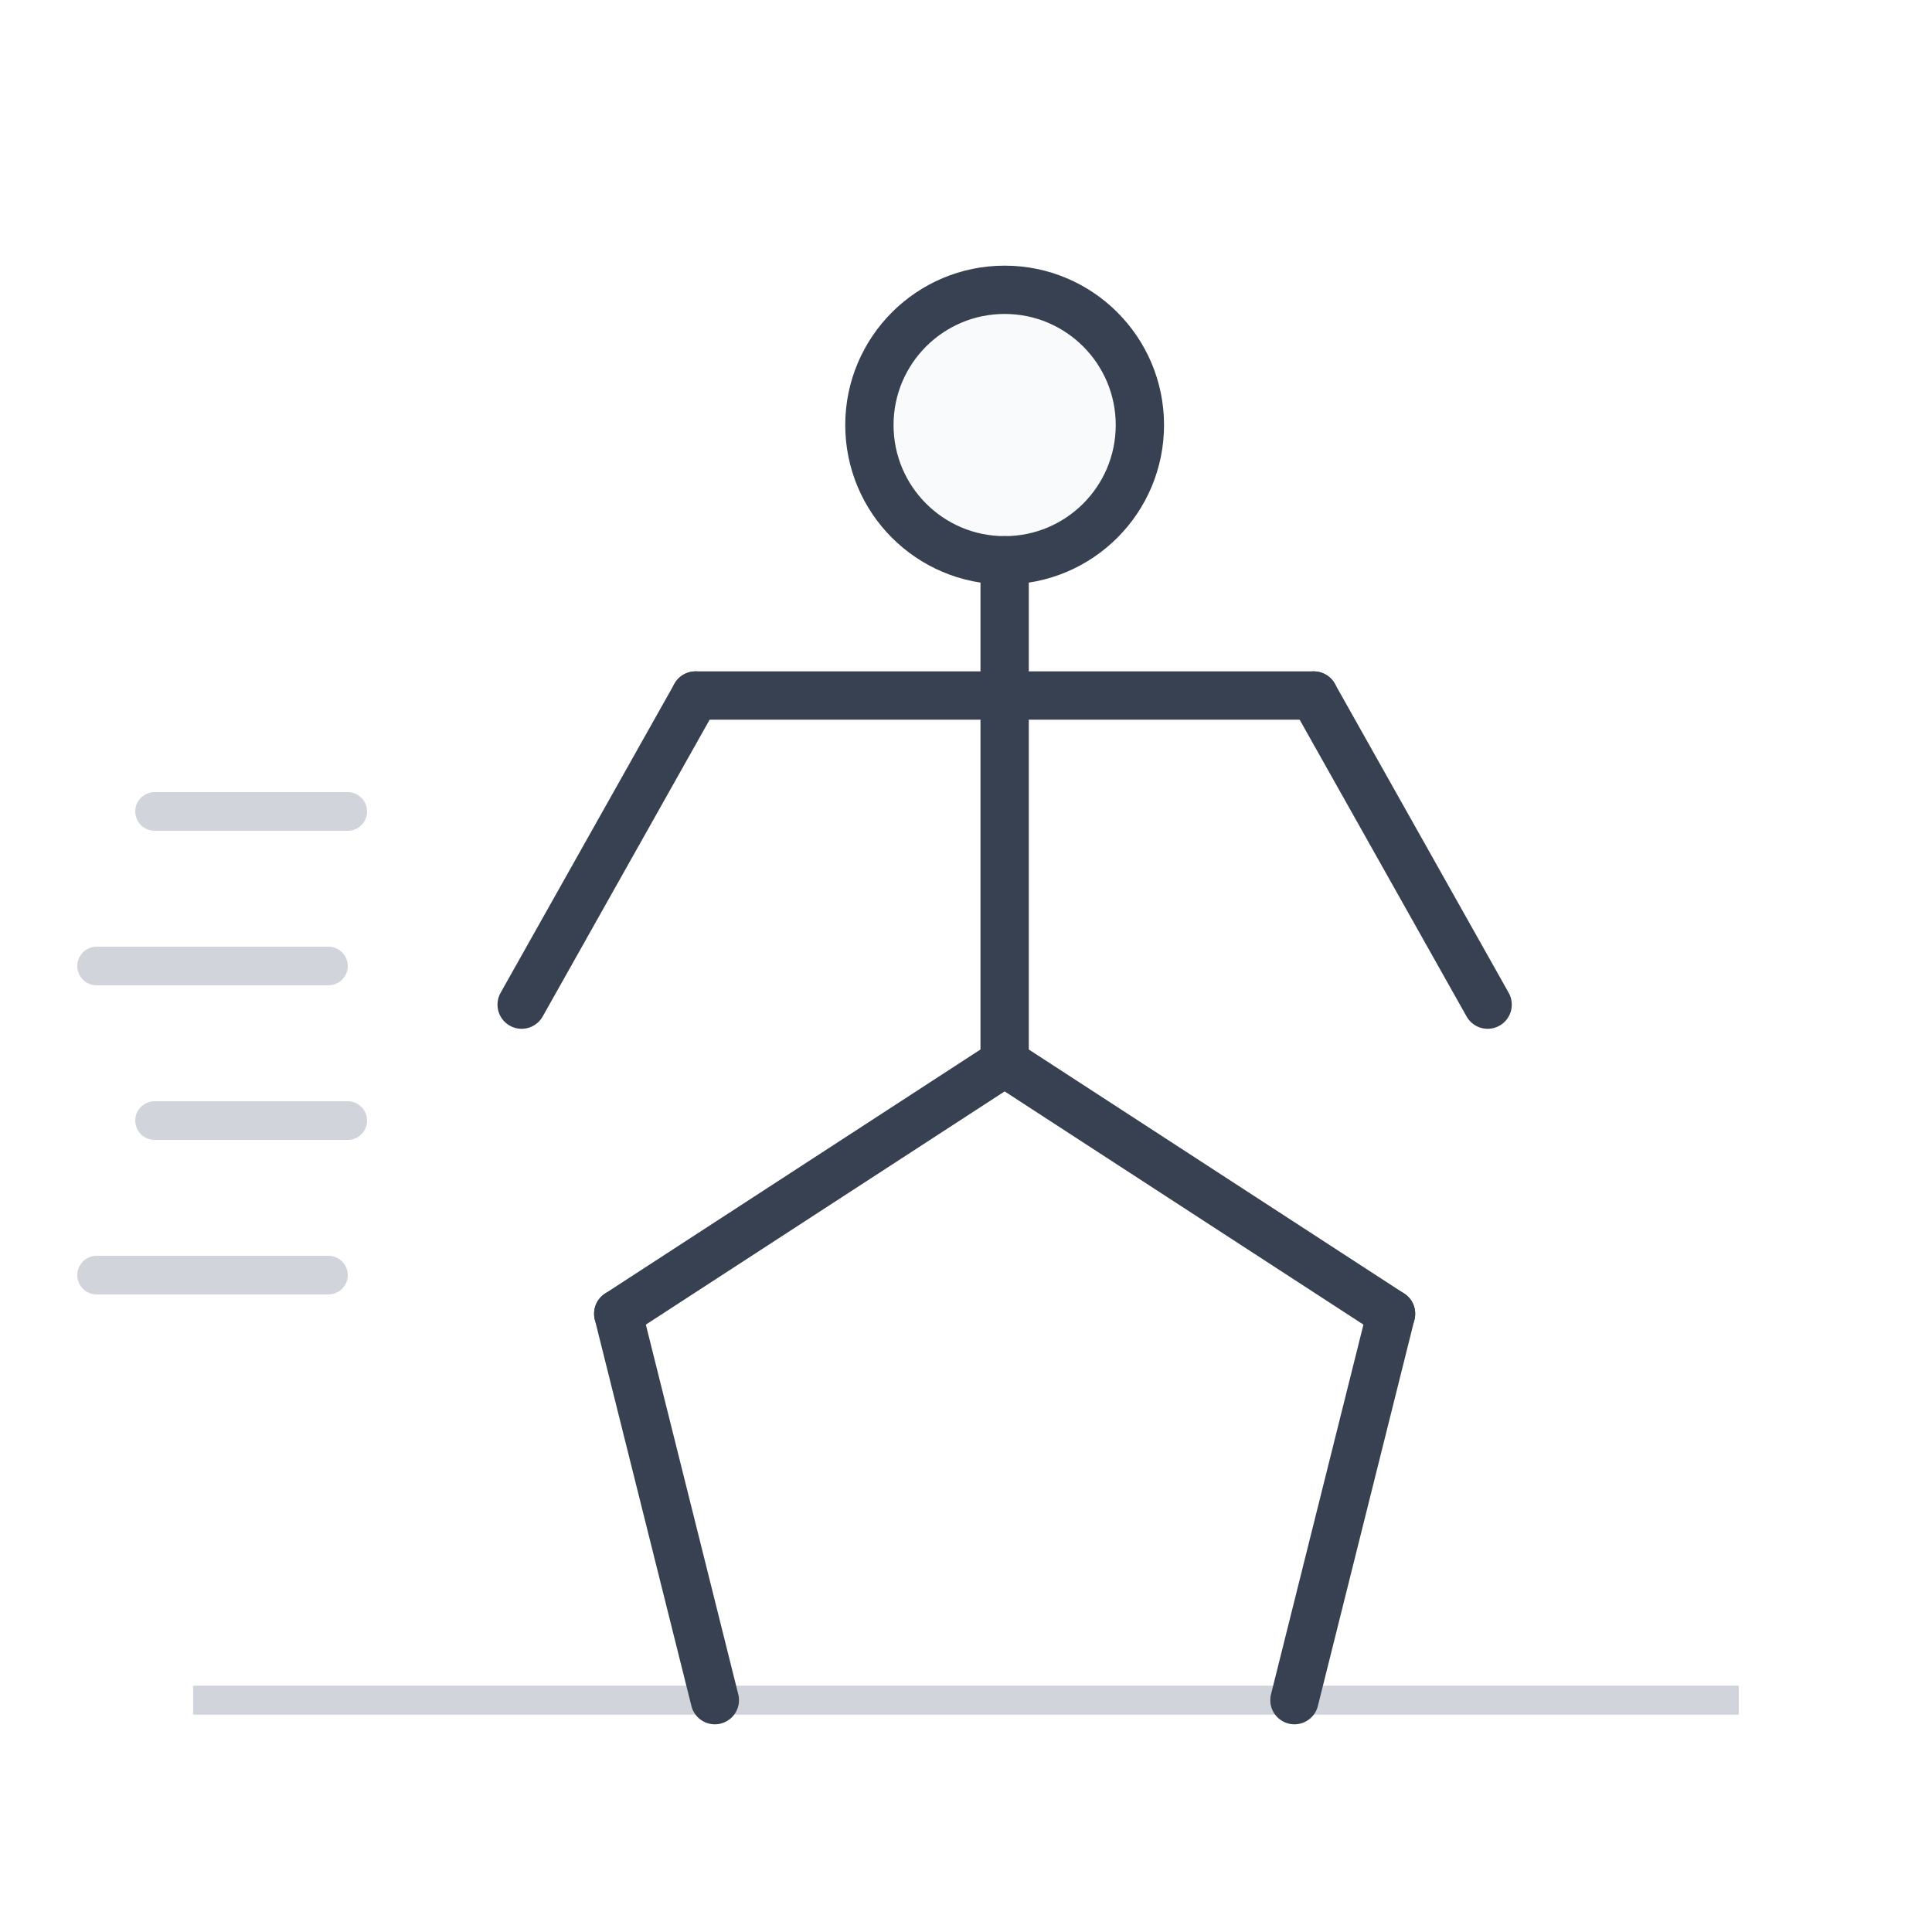
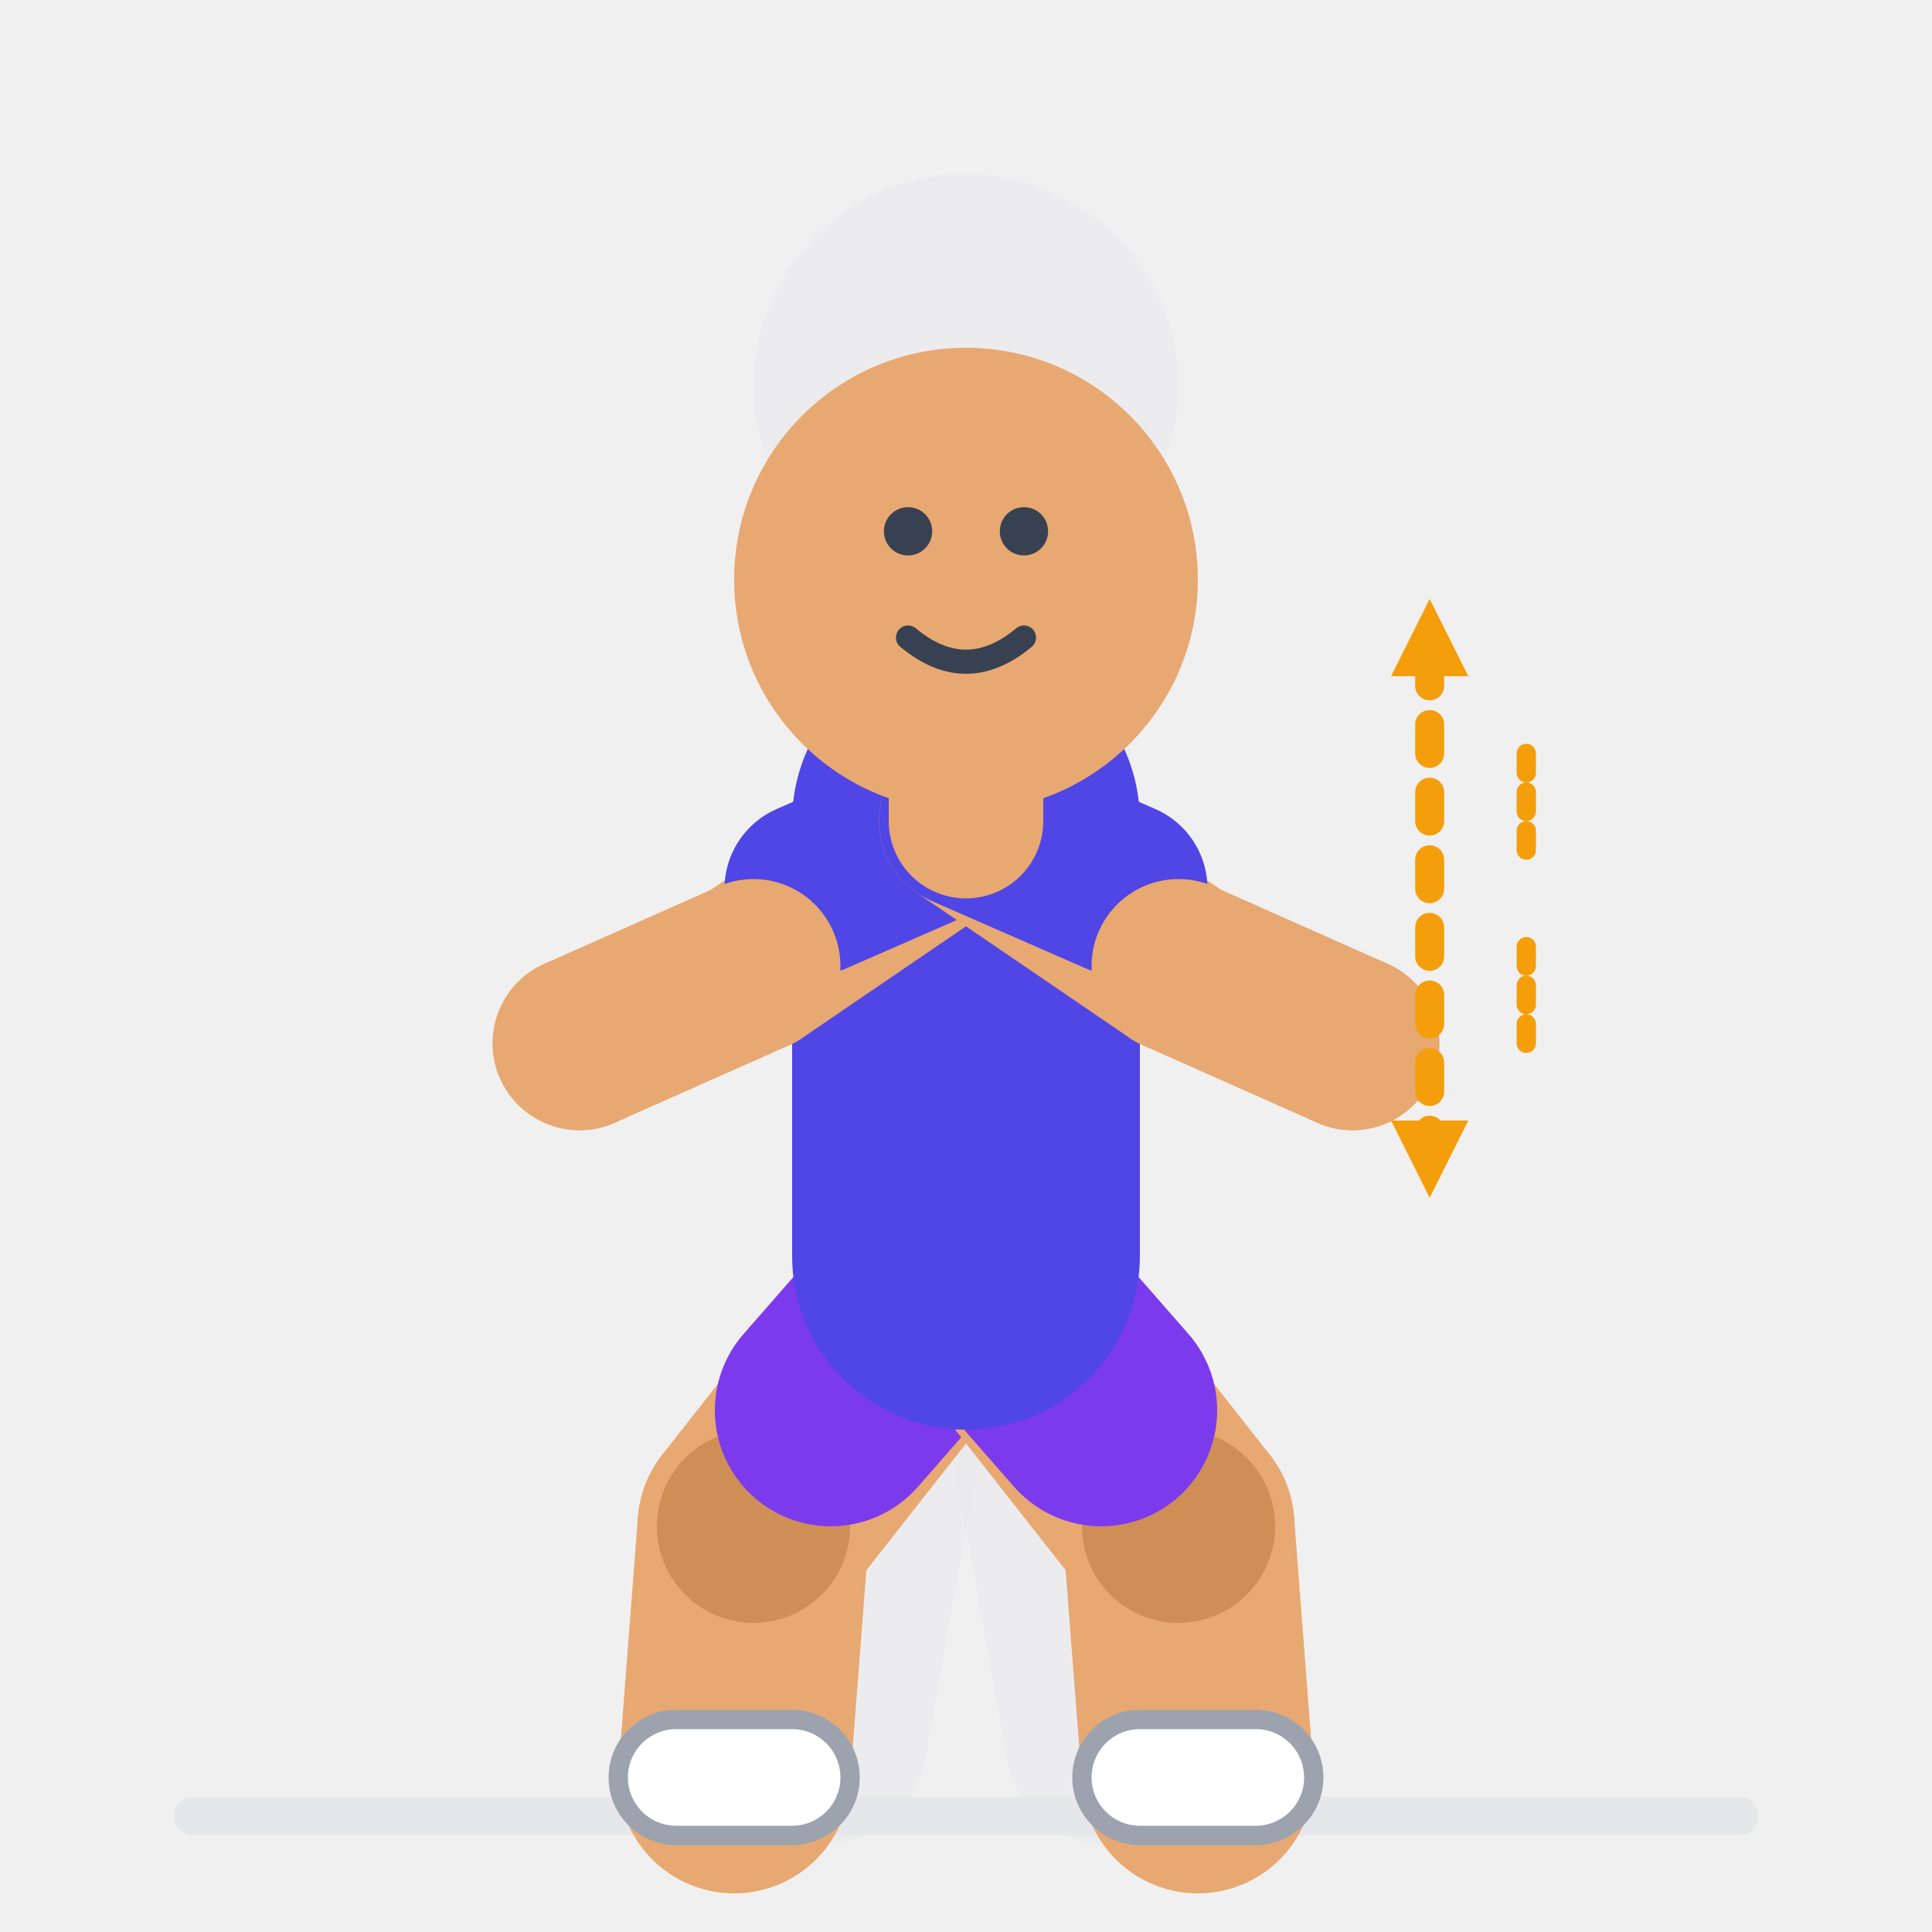
- <svg xmlns="http://www.w3.org/2000/svg" viewBox="0 0 100 100" width="100" height="100">
-   <rect width="100" height="100" fill="white" />
-   <line x1="10" y1="88" x2="90" y2="88" stroke="#d1d5db" stroke-width="1.5" />
-   <circle cx="52" cy="22" r="7" fill="#f9fafb" stroke="#374151" stroke-width="2.5" />
-   <line x1="52" y1="29" x2="52" y2="55" stroke="#374151" stroke-width="2.5" stroke-linecap="round" />
-   <line x1="36" y1="36" x2="68" y2="36" stroke="#374151" stroke-width="2.5" stroke-linecap="round" />
-   <line x1="36" y1="36" x2="27" y2="52" stroke="#374151" stroke-width="2.5" stroke-linecap="round" />
-   <line x1="68" y1="36" x2="77" y2="52" stroke="#374151" stroke-width="2.5" stroke-linecap="round" />
-   <line x1="52" y1="55" x2="32" y2="68" stroke="#374151" stroke-width="2.5" stroke-linecap="round" />
-   <line x1="52" y1="55" x2="72" y2="68" stroke="#374151" stroke-width="2.5" stroke-linecap="round" />
-   <line x1="32" y1="68" x2="37" y2="88" stroke="#374151" stroke-width="2.5" stroke-linecap="round" />
-   <line x1="72" y1="68" x2="67" y2="88" stroke="#374151" stroke-width="2.5" stroke-linecap="round" />
-   <line x1="8" y1="42" x2="18" y2="42" stroke="#d1d5db" stroke-width="2" stroke-linecap="round" />
-   <line x1="5" y1="50" x2="17" y2="50" stroke="#d1d5db" stroke-width="2" stroke-linecap="round" />
-   <line x1="8" y1="58" x2="18" y2="58" stroke="#d1d5db" stroke-width="2" stroke-linecap="round" />
-   <line x1="5" y1="66" x2="17" y2="66" stroke="#d1d5db" stroke-width="2" stroke-linecap="round" />
+ <svg xmlns="http://www.w3.org/2000/svg" viewBox="0 0 200 200" width="200" height="200">
+   <line x1="20" y1="188" x2="180" y2="188" stroke="#E5E7EB" stroke-width="4" stroke-linecap="round" />
+   <circle cx="100" cy="40" r="22" fill="#E5E7EB" opacity="0.4" />
+   <line x1="100" y1="95" x2="100" y2="60" stroke="#E5E7EB" stroke-width="34" stroke-linecap="round" opacity="0.4" />
+   <line x1="100" y1="95" x2="85" y2="180" stroke="#E5E7EB" stroke-width="22" stroke-linecap="round" opacity="0.4" />
+   <line x1="100" y1="95" x2="115" y2="180" stroke="#E5E7EB" stroke-width="22" stroke-linecap="round" opacity="0.4" />
+   <line x1="100" y1="130" x2="78" y2="158" stroke="#E8A872" stroke-width="24" stroke-linecap="round" />
+   <line x1="78" y1="158" x2="76" y2="184" stroke="#E8A872" stroke-width="24" stroke-linecap="round" />
+   <circle cx="78" cy="158" r="10" fill="#CF8E55" />
+   <line x1="100" y1="130" x2="86" y2="146" stroke="#7C3AED" stroke-width="24" stroke-linecap="round" />
+   <line x1="100" y1="130" x2="122" y2="158" stroke="#E8A872" stroke-width="24" stroke-linecap="round" />
+   <line x1="122" y1="158" x2="124" y2="184" stroke="#E8A872" stroke-width="24" stroke-linecap="round" />
+   <circle cx="122" cy="158" r="10" fill="#CF8E55" />
+   <line x1="100" y1="130" x2="114" y2="146" stroke="#7C3AED" stroke-width="24" stroke-linecap="round" />
+   <rect x="64" y="178" width="24" height="12" rx="6" fill="#FFFFFF" stroke="#9CA3AF" stroke-width="2" />
+   <rect x="112" y="178" width="24" height="12" rx="6" fill="#FFFFFF" stroke="#9CA3AF" stroke-width="2" />
+   <line x1="100" y1="130" x2="100" y2="85" stroke="#4F46E5" stroke-width="36" stroke-linecap="round" />
+   <line x1="100" y1="85" x2="78" y2="100" stroke="#E8A872" stroke-width="18" stroke-linecap="round" />
+   <line x1="100" y1="85" x2="84" y2="92" stroke="#4F46E5" stroke-width="18" stroke-linecap="round" />
+   <circle cx="78" cy="100" r="8" fill="#CF8E55" />
+   <line x1="78" y1="100" x2="60" y2="108" stroke="#E8A872" stroke-width="18" stroke-linecap="round" />
+   <circle cx="60" cy="108" r="9" fill="#E8A872" />
+   <line x1="100" y1="85" x2="122" y2="100" stroke="#E8A872" stroke-width="18" stroke-linecap="round" />
+   <line x1="100" y1="85" x2="116" y2="92" stroke="#4F46E5" stroke-width="18" stroke-linecap="round" />
+   <circle cx="122" cy="100" r="8" fill="#CF8E55" />
+   <line x1="122" y1="100" x2="140" y2="108" stroke="#E8A872" stroke-width="18" stroke-linecap="round" />
+   <circle cx="140" cy="108" r="9" fill="#E8A872" />
+   <line x1="100" y1="85" x2="100" y2="76" stroke="#E8A872" stroke-width="16" stroke-linecap="round" />
+   <circle cx="100" cy="60" r="24" fill="#E8A872" />
+   <circle cx="94" cy="55" r="2.5" fill="#374151" />
+   <circle cx="106" cy="55" r="2.5" fill="#374151" />
+   <path d="M94,66 Q100,71 106,66" stroke="#374151" stroke-width="2.5" fill="none" stroke-linecap="round" />
+   <line x1="148" y1="68" x2="148" y2="118" stroke="#F59E0B" stroke-width="3" stroke-linecap="round" stroke-dasharray="3,4" />
+   <polygon points="148,62 144,70 152,70" fill="#F59E0B" />
+   <polygon points="148,124 144,116 152,116" fill="#F59E0B" />
+   <line x1="158" y1="78" x2="158" y2="88" stroke="#F59E0B" stroke-width="2" stroke-linecap="round" stroke-dasharray="2,2" />
+   <line x1="158" y1="98" x2="158" y2="108" stroke="#F59E0B" stroke-width="2" stroke-linecap="round" stroke-dasharray="2,2" />
</svg>
